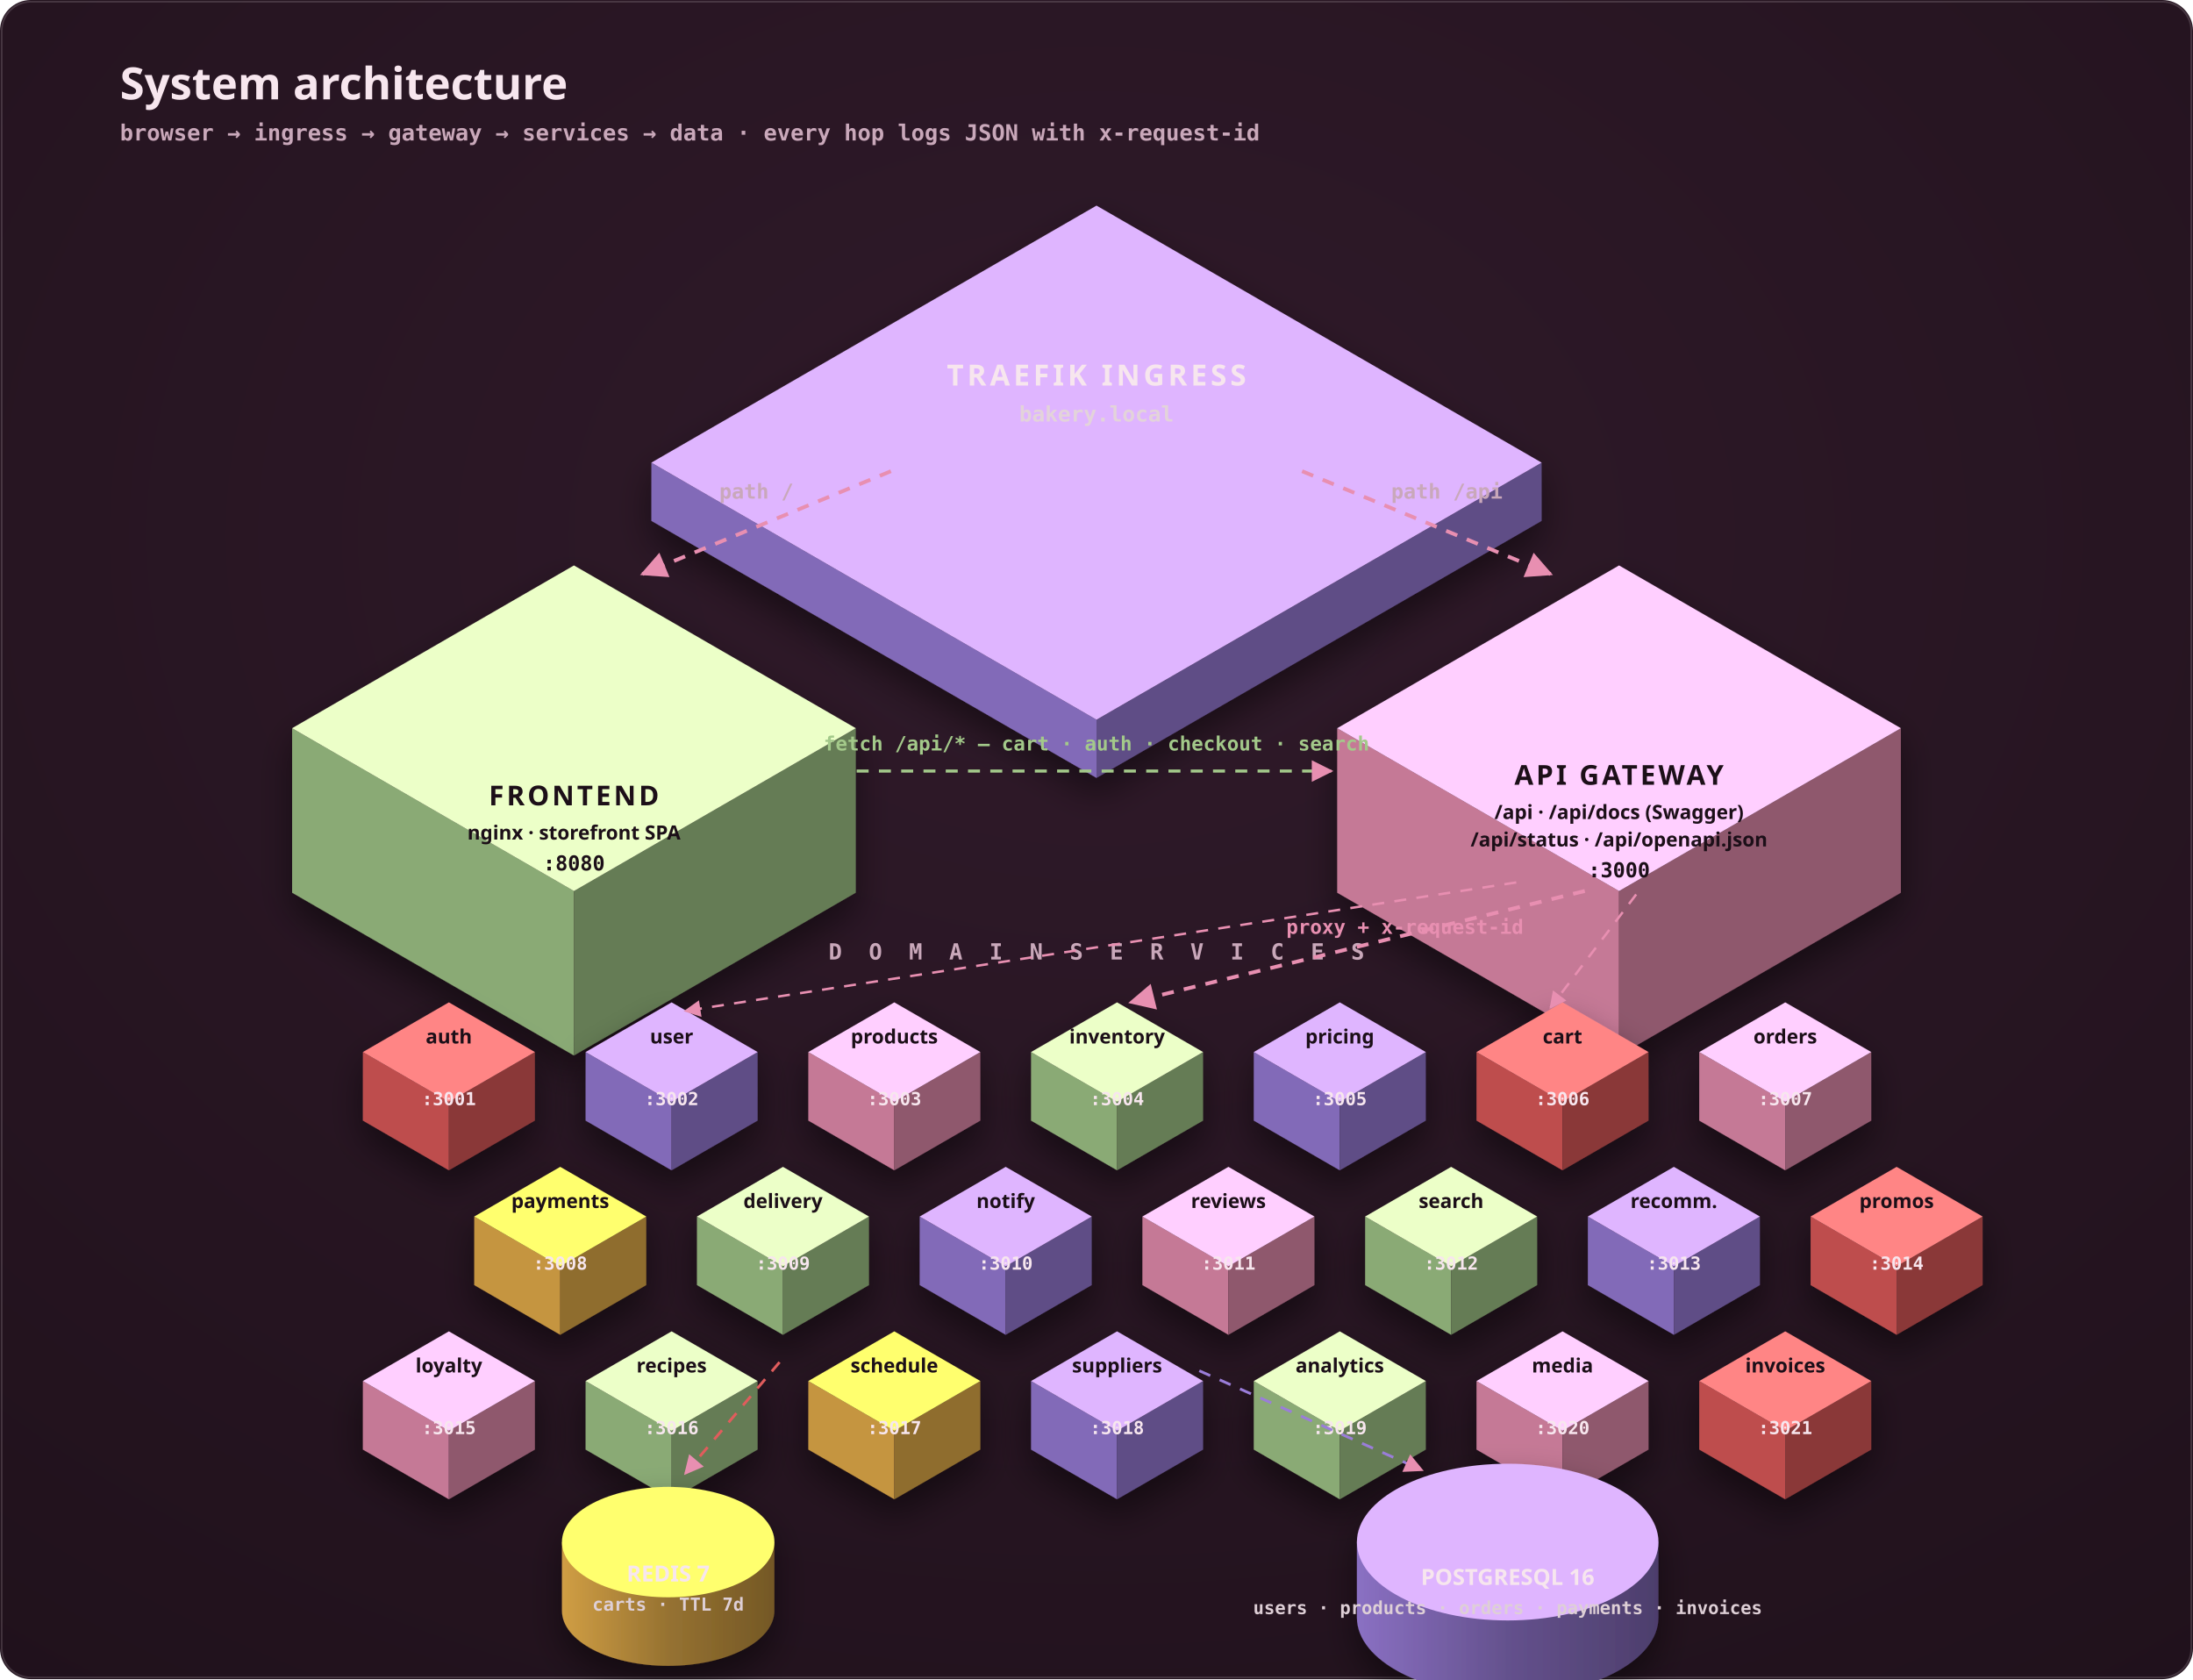
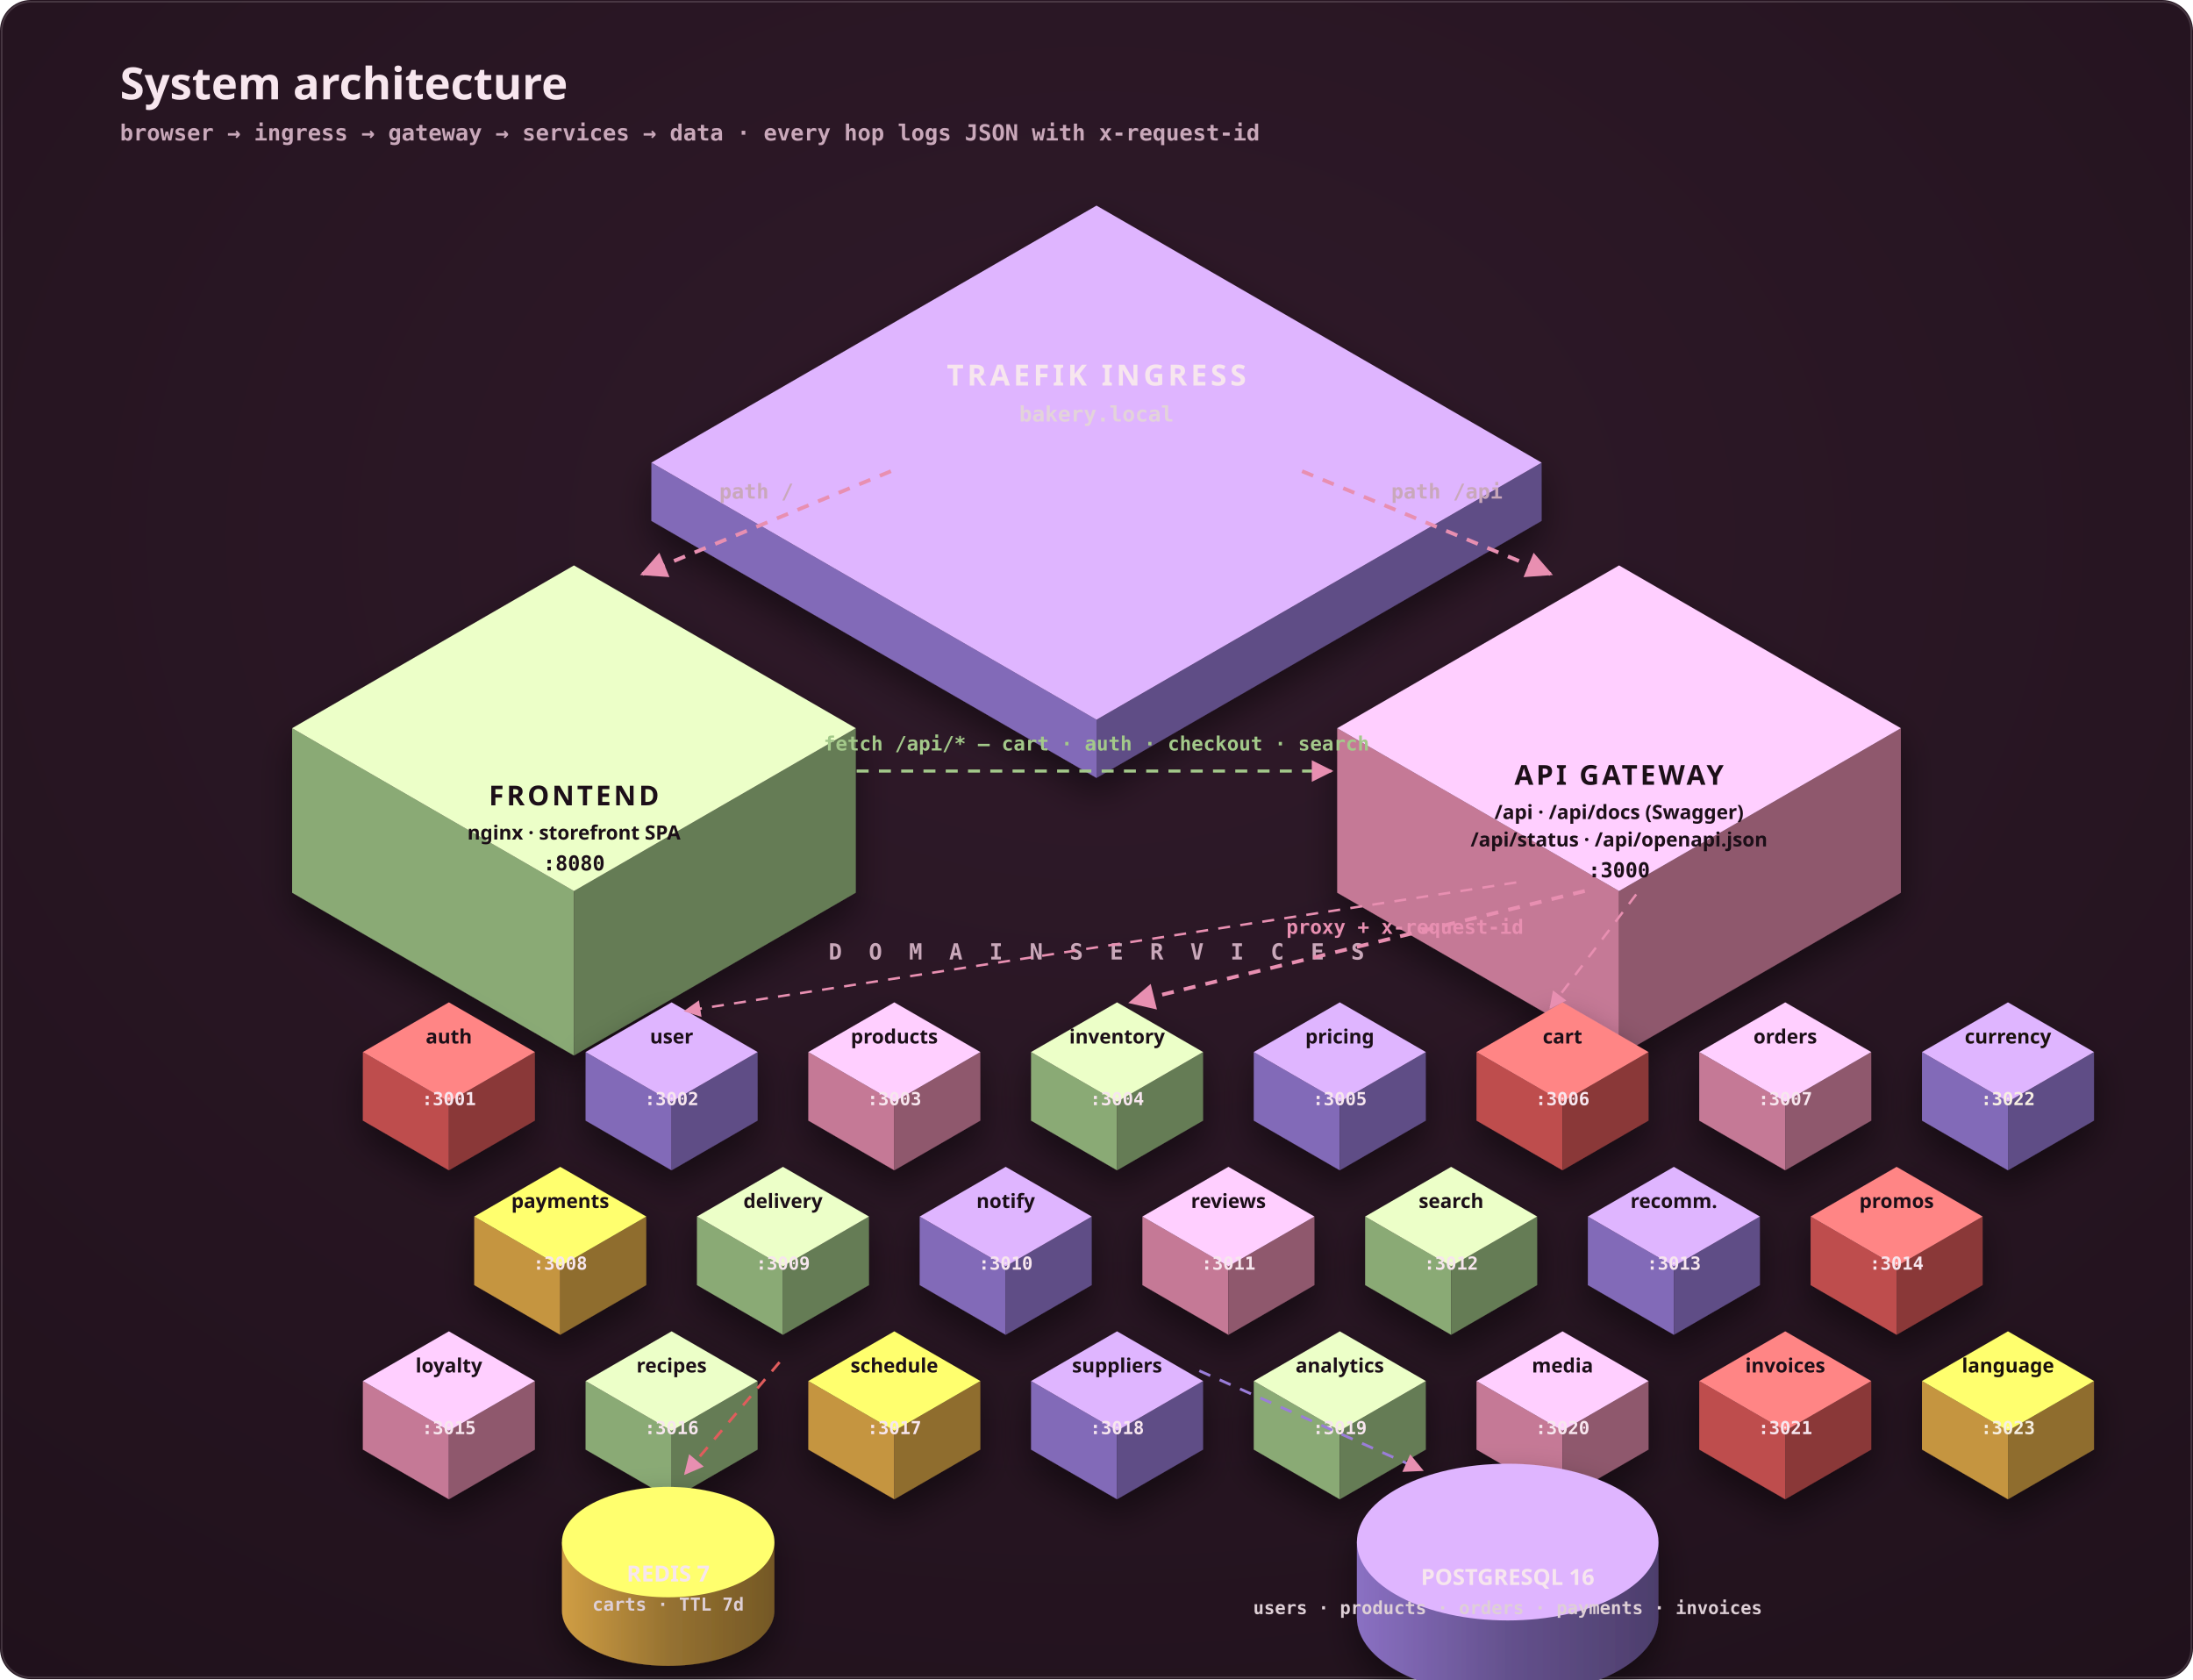
<svg xmlns="http://www.w3.org/2000/svg" width="1280" height="980" viewBox="0 0 1280 980">
  <style>
    .float  { animation: bob 6s ease-in-out infinite; }
    .float2 { animation: bob 7s ease-in-out infinite reverse; }
    .flow   { stroke-dasharray: 7 6; animation: dash 1.1s linear infinite; }
    .pulse  { animation: pulse 2.6s ease-in-out infinite; }
    .flick  { animation: pulse 1.8s ease-in-out infinite; }
    .rise   { animation: rise 0.9s ease-out both; }
    .d0 { animation-delay: 0.00s; }.d1 { animation-delay: 0.35s; }.d2 { animation-delay: 0.70s; }.d3 { animation-delay: 1.05s; }.d4 { animation-delay: 1.40s; }.d5 { animation-delay: 1.75s; }.d6 { animation-delay: 2.10s; }.d7 { animation-delay: 2.45s; }.d8 { animation-delay: 2.80s; }.d9 { animation-delay: 3.15s; }.d10 { animation-delay: 3.50s; }.d11 { animation-delay: 3.85s; }
    @keyframes bob   { 0%,100% { transform: translateY(0) } 50% { transform: translateY(-7px) } }
    @keyframes dash  { to { stroke-dashoffset: -13 } }
    @keyframes pulse { 0%,100% { opacity: 1 } 50% { opacity: 0.35 } }
    @keyframes rise  { from { opacity: 0; transform: translateY(14px) } to { opacity: 1; transform: translateY(0) } }
    @media (prefers-reduced-motion: reduce) { * { animation: none !important; } }
  </style>
  <defs>
    <radialGradient id="bg" cx="0.5" cy="0.32" r="1.05">
      <stop offset="0" stop-color="#301a2a" />
      <stop offset="1" stop-color="#1c0f18" />
    </radialGradient>
    <marker id="arr" viewBox="0 0 10 10" refX="9" refY="5" markerWidth="7" markerHeight="7" orient="auto-start-reverse">
      <path d="M0,0 L10,5 L0,10 z" fill="#e88fb1" />
    </marker>
    <filter id="glow" x="-40%" y="-40%" width="180%" height="180%">
      <feGaussianBlur stdDeviation="6" result="b" />
      <feMerge>
        <feMergeNode in="b" />
        <feMergeNode in="SourceGraphic" />
      </feMerge>
    </filter>
    <filter id="soft" x="-60%" y="-60%" width="220%" height="220%">
      <feDropShadow dx="0" dy="10" stdDeviation="10" flood-color="#000" flood-opacity="0.45" />
    </filter>
    <linearGradient id="cylA" x1="0" x2="1">
      <stop offset="0" stop-color="#d09e44" />
      <stop offset="0.5" stop-color="#967231" />
      <stop offset="1" stop-color="#745826" />
    </linearGradient>
    <linearGradient id="cylB" x1="0" x2="1">
      <stop offset="0" stop-color="#8a70c3" />
      <stop offset="0.5" stop-color="#64518d" />
      <stop offset="1" stop-color="#4d3e6c" />
    </linearGradient>
  </defs>
  <rect width="1280" height="980" rx="18" fill="url(#bg)" />
  <rect x="1" y="1" width="1278" height="978" rx="17" fill="none" stroke="#f7e6ee29" />
  <text x="70" y="58" font-family="'Segoe UI',system-ui,sans-serif" font-size="26" fill="#f7e6ee" font-weight="700" text-anchor="start" opacity="1">System architecture</text>
  <text x="70" y="82" font-family="'Cascadia Code','JetBrains Mono',Consolas,monospace" font-size="13" fill="#c9a8ba" font-weight="600" text-anchor="start" opacity="1">browser → ingress → gateway → services → data · every hop logs JSON with x-request-id</text>
  <g filter="url(#soft)">
    <g opacity="1">
      <polygon points="380.2,270.0 640.0,420.0 640.0,454.0 380.2,304.0" fill="#826ab8" />
      <polygon points="899.8,270.0 640.0,420.0 640.0,454.0 899.8,304.0" fill="#5f4d86" />
      <polygon points="640.0,120.0 899.8,270.0 640.0,420.0 380.2,270.0" fill="#dfb5ff" />
    </g>
  </g>
  <text x="640" y="225" font-family="'Segoe UI',system-ui,sans-serif" font-size="17" fill="#f7e6ee" font-weight="800" text-anchor="middle" letter-spacing="0.12em" opacity="1">TRAEFIK INGRESS</text>
  <text x="640" y="246" font-family="'Cascadia Code','JetBrains Mono',Consolas,monospace" font-size="12.5" fill="#e3d3da" font-weight="600" text-anchor="middle" opacity="1">bakery.local</text>
  <g filter="url(#soft)">
    <g class="float d1" opacity="1">
      <polygon points="170.5,425.0 335.0,520.0 335.0,616.0 170.5,521.0" fill="#8aaa75" />
      <polygon points="499.5,425.0 335.0,520.0 335.0,616.0 499.5,521.0" fill="#657c55" />
      <polygon points="335.0,330.0 499.5,425.0 335.0,520.0 170.5,425.0" fill="#ecffc8" />
    </g>
  </g>
  <text x="335" y="470" font-family="'Segoe UI',system-ui,sans-serif" font-size="16" fill="#1c0f18" font-weight="800" text-anchor="middle" letter-spacing="0.1em" opacity="1">FRONTEND</text>
  <text x="335" y="490" font-family="'Segoe UI',system-ui,sans-serif" font-size="11.5" fill="#1c0f18" font-weight="600" text-anchor="middle" opacity="1">nginx · storefront SPA</text>
  <text x="335" y="508" font-family="'Cascadia Code','JetBrains Mono',Consolas,monospace" font-size="12" fill="#1c0f18" font-weight="700" text-anchor="middle" opacity="1">:8080</text>
  <g filter="url(#soft)">
    <g class="float d3" opacity="1">
      <polygon points="780.5,425.0 945.0,520.0 945.0,616.0 780.5,521.0" fill="#c57996" />
      <polygon points="1109.5,425.0 945.0,520.0 945.0,616.0 1109.5,521.0" fill="#8f586d" />
      <polygon points="945.0,330.0 1109.5,425.0 945.0,520.0 780.5,425.0" fill="#ffcfff" />
    </g>
  </g>
  <text x="945" y="458" font-family="'Segoe UI',system-ui,sans-serif" font-size="16" fill="#1c0f18" font-weight="800" text-anchor="middle" letter-spacing="0.1em" opacity="1">API GATEWAY</text>
  <text x="945" y="478" font-family="'Segoe UI',system-ui,sans-serif" font-size="11.5" fill="#1c0f18" font-weight="600" text-anchor="middle" opacity="1">/api · /api/docs (Swagger)</text>
  <text x="945" y="494" font-family="'Segoe UI',system-ui,sans-serif" font-size="11.5" fill="#1c0f18" font-weight="600" text-anchor="middle" opacity="1">/api/status · /api/openapi.json</text>
  <text x="945" y="512" font-family="'Cascadia Code','JetBrains Mono',Consolas,monospace" font-size="12" fill="#1c0f18" font-weight="700" text-anchor="middle" opacity="1">:3000</text>
  <line class="flow" x1="520" y1="275" x2="375" y2="335" stroke="#e88fb1" stroke-width="2.2" marker-end="url(#arr)" />
  <line class="flow" x1="760" y1="275" x2="905" y2="335" stroke="#e88fb1" stroke-width="2.2" marker-end="url(#arr)" />
  <text x="441.5" y="291.0" font-family="'Cascadia Code','JetBrains Mono',Consolas,monospace" font-size="12" fill="#c9a8ba" font-weight="600" text-anchor="middle" opacity="1">path /</text>
  <text x="844.5" y="291.0" font-family="'Cascadia Code','JetBrains Mono',Consolas,monospace" font-size="12" fill="#c9a8ba" font-weight="600" text-anchor="middle" opacity="1">path /api</text>
  <line class="flow" x1="500" y1="450" x2="777" y2="450" stroke="#a3c98a" stroke-width="1.8" marker-end="url(#arr)" />
  <text x="640.0" y="438" font-family="'Cascadia Code','JetBrains Mono',Consolas,monospace" font-size="11.5" fill="#a3c98a" font-weight="600" text-anchor="middle" opacity="1">fetch /api/* — cart · auth · checkout · search</text>
  <text x="640" y="560" font-family="'Cascadia Code','JetBrains Mono',Consolas,monospace" font-size="13" fill="#c9a8ba" font-weight="600" text-anchor="middle" letter-spacing="0.3em" opacity="1">D O M A I N   S E R V I C E S</text>
  <g filter="url(#soft)">
    <g class="float d0" opacity="1">
      <polygon points="211.8,614.0 262.0,643.0 262.0,683.0 211.8,654.0" fill="#be4e4e" />
      <polygon points="312.2,614.0 262.0,643.0 262.0,683.0 312.2,654.0" fill="#8a3939" />
      <polygon points="262.0,585.0 312.2,614.0 262.0,643.0 211.8,614.0" fill="#ff8585" />
    </g>
  </g>
  <text x="262" y="609" font-family="'Segoe UI',system-ui,sans-serif" font-size="11.5" fill="#1c0f18" font-weight="800" text-anchor="middle" opacity="1">auth</text>
  <text x="262" y="645" font-family="'Cascadia Code','JetBrains Mono',Consolas,monospace" font-size="10.5" fill="#f7e6ee" font-weight="700" text-anchor="middle" opacity="1">:3001</text>
  <g filter="url(#soft)">
    <g class="float d5" opacity="1">
      <polygon points="341.8,614.0 392.0,643.0 392.0,683.0 341.8,654.0" fill="#826ab8" />
      <polygon points="442.2,614.0 392.0,643.0 392.0,683.0 442.2,654.0" fill="#5f4d86" />
      <polygon points="392.0,585.0 442.2,614.0 392.0,643.0 341.8,614.0" fill="#dfb5ff" />
    </g>
  </g>
  <text x="392" y="609" font-family="'Segoe UI',system-ui,sans-serif" font-size="11.5" fill="#1c0f18" font-weight="800" text-anchor="middle" opacity="1">user</text>
  <text x="392" y="645" font-family="'Cascadia Code','JetBrains Mono',Consolas,monospace" font-size="10.5" fill="#f7e6ee" font-weight="700" text-anchor="middle" opacity="1">:3002</text>
  <g filter="url(#soft)">
    <g class="float d10" opacity="1">
      <polygon points="471.8,614.0 522.0,643.0 522.0,683.0 471.8,654.0" fill="#c57996" />
      <polygon points="572.2,614.0 522.0,643.0 522.0,683.0 572.2,654.0" fill="#8f586d" />
      <polygon points="522.0,585.0 572.2,614.0 522.0,643.0 471.8,614.0" fill="#ffcfff" />
    </g>
  </g>
  <text x="522" y="609" font-family="'Segoe UI',system-ui,sans-serif" font-size="11.5" fill="#1c0f18" font-weight="800" text-anchor="middle" opacity="1">products</text>
  <text x="522" y="645" font-family="'Cascadia Code','JetBrains Mono',Consolas,monospace" font-size="10.5" fill="#f7e6ee" font-weight="700" text-anchor="middle" opacity="1">:3003</text>
  <g filter="url(#soft)">
    <g class="float d3" opacity="1">
      <polygon points="601.8,614.0 652.0,643.0 652.0,683.0 601.8,654.0" fill="#8aaa75" />
      <polygon points="702.2,614.0 652.0,643.0 652.0,683.0 702.2,654.0" fill="#657c55" />
      <polygon points="652.0,585.0 702.2,614.0 652.0,643.0 601.8,614.0" fill="#ecffc8" />
    </g>
  </g>
  <text x="652" y="609" font-family="'Segoe UI',system-ui,sans-serif" font-size="11.5" fill="#1c0f18" font-weight="800" text-anchor="middle" opacity="1">inventory</text>
  <text x="652" y="645" font-family="'Cascadia Code','JetBrains Mono',Consolas,monospace" font-size="10.5" fill="#f7e6ee" font-weight="700" text-anchor="middle" opacity="1">:3004</text>
  <g filter="url(#soft)">
    <g class="float d8" opacity="1">
      <polygon points="731.8,614.0 782.0,643.0 782.0,683.0 731.8,654.0" fill="#826ab8" />
      <polygon points="832.2,614.0 782.0,643.0 782.0,683.0 832.2,654.0" fill="#5f4d86" />
      <polygon points="782.0,585.0 832.2,614.0 782.0,643.0 731.8,614.0" fill="#dfb5ff" />
    </g>
  </g>
  <text x="782" y="609" font-family="'Segoe UI',system-ui,sans-serif" font-size="11.5" fill="#1c0f18" font-weight="800" text-anchor="middle" opacity="1">pricing</text>
  <text x="782" y="645" font-family="'Cascadia Code','JetBrains Mono',Consolas,monospace" font-size="10.5" fill="#f7e6ee" font-weight="700" text-anchor="middle" opacity="1">:3005</text>
  <g filter="url(#soft)">
    <g class="float d1" opacity="1">
      <polygon points="861.8,614.0 912.0,643.0 912.0,683.0 861.8,654.0" fill="#be4e4e" />
      <polygon points="962.2,614.0 912.0,643.0 912.0,683.0 962.2,654.0" fill="#8a3939" />
      <polygon points="912.0,585.0 962.2,614.0 912.0,643.0 861.8,614.0" fill="#ff8585" />
    </g>
  </g>
  <text x="912" y="609" font-family="'Segoe UI',system-ui,sans-serif" font-size="11.5" fill="#1c0f18" font-weight="800" text-anchor="middle" opacity="1">cart</text>
  <text x="912" y="645" font-family="'Cascadia Code','JetBrains Mono',Consolas,monospace" font-size="10.5" fill="#f7e6ee" font-weight="700" text-anchor="middle" opacity="1">:3006</text>
  <g filter="url(#soft)">
    <g class="float d6" opacity="1">
      <polygon points="991.8,614.0 1042.0,643.0 1042.0,683.0 991.8,654.0" fill="#c57996" />
      <polygon points="1092.2,614.0 1042.0,643.0 1042.0,683.0 1092.2,654.0" fill="#8f586d" />
      <polygon points="1042.0,585.0 1092.2,614.0 1042.0,643.0 991.8,614.0" fill="#ffcfff" />
    </g>
  </g>
  <text x="1042" y="609" font-family="'Segoe UI',system-ui,sans-serif" font-size="11.5" fill="#1c0f18" font-weight="800" text-anchor="middle" opacity="1">orders</text>
  <text x="1042" y="645" font-family="'Cascadia Code','JetBrains Mono',Consolas,monospace" font-size="10.5" fill="#f7e6ee" font-weight="700" text-anchor="middle" opacity="1">:3007</text>
  <g filter="url(#soft)">
+     <g class="float d9" opacity="1">
+       <polygon points="1121.8,614.0 1172.0,643.0 1172.0,683.0 1121.8,654.0" fill="#826ab8" />
+       <polygon points="1222.2,614.0 1172.0,643.0 1172.0,683.0 1222.2,654.0" fill="#5f4d86" />
+       <polygon points="1172.0,585.0 1222.2,614.0 1172.0,643.0 1121.8,614.0" fill="#dfb5ff" />
+     </g>
+   </g>
+   <text x="1172" y="609" font-family="'Segoe UI',system-ui,sans-serif" font-size="11.5" fill="#1a100c" font-weight="800" text-anchor="middle" opacity="1">currency</text>
+   <text x="1172" y="645" font-family="'Cascadia Code','JetBrains Mono',Consolas,monospace" font-size="10.5" fill="#f7efe2" font-weight="700" text-anchor="middle" opacity="1">:3022</text>
+   <g filter="url(#soft)">
    <g class="float d11" opacity="1">
      <polygon points="276.8,710.0 327.0,739.0 327.0,779.0 276.8,750.0" fill="#c59540" />
      <polygon points="377.2,710.0 327.0,739.0 327.0,779.0 377.2,750.0" fill="#8f6d2f" />
      <polygon points="327.0,681.0 377.2,710.0 327.0,739.0 276.8,710.0" fill="#ffff6e" />
    </g>
  </g>
  <text x="327" y="705" font-family="'Segoe UI',system-ui,sans-serif" font-size="11.5" fill="#1c0f18" font-weight="800" text-anchor="middle" opacity="1">payments</text>
  <text x="327" y="741" font-family="'Cascadia Code','JetBrains Mono',Consolas,monospace" font-size="10.5" fill="#f7e6ee" font-weight="700" text-anchor="middle" opacity="1">:3008</text>
  <g filter="url(#soft)">
    <g class="float d4" opacity="1">
      <polygon points="406.8,710.0 457.0,739.0 457.0,779.0 406.8,750.0" fill="#8aaa75" />
      <polygon points="507.2,710.0 457.0,739.0 457.0,779.0 507.2,750.0" fill="#657c55" />
      <polygon points="457.0,681.0 507.2,710.0 457.0,739.0 406.8,710.0" fill="#ecffc8" />
    </g>
  </g>
  <text x="457" y="705" font-family="'Segoe UI',system-ui,sans-serif" font-size="11.5" fill="#1c0f18" font-weight="800" text-anchor="middle" opacity="1">delivery</text>
  <text x="457" y="741" font-family="'Cascadia Code','JetBrains Mono',Consolas,monospace" font-size="10.5" fill="#f7e6ee" font-weight="700" text-anchor="middle" opacity="1">:3009</text>
  <g filter="url(#soft)">
    <g class="float d9" opacity="1">
      <polygon points="536.8,710.0 587.0,739.0 587.0,779.0 536.8,750.0" fill="#826ab8" />
      <polygon points="637.2,710.0 587.0,739.0 587.0,779.0 637.2,750.0" fill="#5f4d86" />
      <polygon points="587.0,681.0 637.2,710.0 587.0,739.0 536.8,710.0" fill="#dfb5ff" />
    </g>
  </g>
  <text x="587" y="705" font-family="'Segoe UI',system-ui,sans-serif" font-size="11.5" fill="#1c0f18" font-weight="800" text-anchor="middle" opacity="1">notify</text>
  <text x="587" y="741" font-family="'Cascadia Code','JetBrains Mono',Consolas,monospace" font-size="10.5" fill="#f7e6ee" font-weight="700" text-anchor="middle" opacity="1">:3010</text>
  <g filter="url(#soft)">
    <g class="float d2" opacity="1">
      <polygon points="666.8,710.0 717.0,739.0 717.0,779.0 666.8,750.0" fill="#c57996" />
      <polygon points="767.2,710.0 717.0,739.0 717.0,779.0 767.2,750.0" fill="#8f586d" />
      <polygon points="717.0,681.0 767.2,710.0 717.0,739.0 666.8,710.0" fill="#ffcfff" />
    </g>
  </g>
  <text x="717" y="705" font-family="'Segoe UI',system-ui,sans-serif" font-size="11.5" fill="#1c0f18" font-weight="800" text-anchor="middle" opacity="1">reviews</text>
  <text x="717" y="741" font-family="'Cascadia Code','JetBrains Mono',Consolas,monospace" font-size="10.5" fill="#f7e6ee" font-weight="700" text-anchor="middle" opacity="1">:3011</text>
  <g filter="url(#soft)">
    <g class="float d7" opacity="1">
      <polygon points="796.8,710.0 847.0,739.0 847.0,779.0 796.8,750.0" fill="#8aaa75" />
      <polygon points="897.2,710.0 847.0,739.0 847.0,779.0 897.2,750.0" fill="#657c55" />
      <polygon points="847.0,681.0 897.2,710.0 847.0,739.0 796.8,710.0" fill="#ecffc8" />
    </g>
  </g>
  <text x="847" y="705" font-family="'Segoe UI',system-ui,sans-serif" font-size="11.5" fill="#1c0f18" font-weight="800" text-anchor="middle" opacity="1">search</text>
  <text x="847" y="741" font-family="'Cascadia Code','JetBrains Mono',Consolas,monospace" font-size="10.5" fill="#f7e6ee" font-weight="700" text-anchor="middle" opacity="1">:3012</text>
  <g filter="url(#soft)">
    <g class="float d0" opacity="1">
      <polygon points="926.8,710.0 977.0,739.0 977.0,779.0 926.8,750.0" fill="#826ab8" />
      <polygon points="1027.2,710.0 977.0,739.0 977.0,779.0 1027.2,750.0" fill="#5f4d86" />
      <polygon points="977.0,681.0 1027.2,710.0 977.0,739.0 926.8,710.0" fill="#dfb5ff" />
    </g>
  </g>
  <text x="977" y="705" font-family="'Segoe UI',system-ui,sans-serif" font-size="11.5" fill="#1c0f18" font-weight="800" text-anchor="middle" opacity="1">recomm.</text>
  <text x="977" y="741" font-family="'Cascadia Code','JetBrains Mono',Consolas,monospace" font-size="10.5" fill="#f7e6ee" font-weight="700" text-anchor="middle" opacity="1">:3013</text>
  <g filter="url(#soft)">
    <g class="float d5" opacity="1">
      <polygon points="1056.8,710.0 1107.0,739.0 1107.0,779.0 1056.8,750.0" fill="#be4e4e" />
      <polygon points="1157.2,710.0 1107.0,739.0 1107.0,779.0 1157.2,750.0" fill="#8a3939" />
      <polygon points="1107.0,681.0 1157.2,710.0 1107.0,739.0 1056.8,710.0" fill="#ff8585" />
    </g>
  </g>
  <text x="1107" y="705" font-family="'Segoe UI',system-ui,sans-serif" font-size="11.5" fill="#1c0f18" font-weight="800" text-anchor="middle" opacity="1">promos</text>
  <text x="1107" y="741" font-family="'Cascadia Code','JetBrains Mono',Consolas,monospace" font-size="10.5" fill="#f7e6ee" font-weight="700" text-anchor="middle" opacity="1">:3014</text>
  <g filter="url(#soft)">
    <g class="float d10" opacity="1">
      <polygon points="211.8,806.0 262.0,835.0 262.0,875.0 211.8,846.0" fill="#c57996" />
      <polygon points="312.2,806.0 262.0,835.0 262.0,875.0 312.2,846.0" fill="#8f586d" />
      <polygon points="262.0,777.0 312.2,806.0 262.0,835.0 211.8,806.0" fill="#ffcfff" />
    </g>
  </g>
  <text x="262" y="801" font-family="'Segoe UI',system-ui,sans-serif" font-size="11.5" fill="#1c0f18" font-weight="800" text-anchor="middle" opacity="1">loyalty</text>
  <text x="262" y="837" font-family="'Cascadia Code','JetBrains Mono',Consolas,monospace" font-size="10.5" fill="#f7e6ee" font-weight="700" text-anchor="middle" opacity="1">:3015</text>
  <g filter="url(#soft)">
    <g class="float d3" opacity="1">
      <polygon points="341.8,806.0 392.0,835.0 392.0,875.0 341.8,846.0" fill="#8aaa75" />
      <polygon points="442.2,806.0 392.0,835.0 392.0,875.0 442.2,846.0" fill="#657c55" />
      <polygon points="392.0,777.0 442.2,806.0 392.0,835.0 341.8,806.0" fill="#ecffc8" />
    </g>
  </g>
  <text x="392" y="801" font-family="'Segoe UI',system-ui,sans-serif" font-size="11.5" fill="#1c0f18" font-weight="800" text-anchor="middle" opacity="1">recipes</text>
  <text x="392" y="837" font-family="'Cascadia Code','JetBrains Mono',Consolas,monospace" font-size="10.5" fill="#f7e6ee" font-weight="700" text-anchor="middle" opacity="1">:3016</text>
  <g filter="url(#soft)">
    <g class="float d8" opacity="1">
      <polygon points="471.8,806.0 522.0,835.0 522.0,875.0 471.8,846.0" fill="#c59540" />
      <polygon points="572.2,806.0 522.0,835.0 522.0,875.0 572.2,846.0" fill="#8f6d2f" />
      <polygon points="522.0,777.0 572.2,806.0 522.0,835.0 471.8,806.0" fill="#ffff6e" />
    </g>
  </g>
  <text x="522" y="801" font-family="'Segoe UI',system-ui,sans-serif" font-size="11.5" fill="#1c0f18" font-weight="800" text-anchor="middle" opacity="1">schedule</text>
  <text x="522" y="837" font-family="'Cascadia Code','JetBrains Mono',Consolas,monospace" font-size="10.5" fill="#f7e6ee" font-weight="700" text-anchor="middle" opacity="1">:3017</text>
  <g filter="url(#soft)">
    <g class="float d1" opacity="1">
      <polygon points="601.8,806.0 652.0,835.0 652.0,875.0 601.8,846.0" fill="#826ab8" />
      <polygon points="702.2,806.0 652.0,835.0 652.0,875.0 702.2,846.0" fill="#5f4d86" />
      <polygon points="652.0,777.0 702.2,806.0 652.0,835.0 601.8,806.0" fill="#dfb5ff" />
    </g>
  </g>
  <text x="652" y="801" font-family="'Segoe UI',system-ui,sans-serif" font-size="11.5" fill="#1c0f18" font-weight="800" text-anchor="middle" opacity="1">suppliers</text>
  <text x="652" y="837" font-family="'Cascadia Code','JetBrains Mono',Consolas,monospace" font-size="10.5" fill="#f7e6ee" font-weight="700" text-anchor="middle" opacity="1">:3018</text>
  <g filter="url(#soft)">
    <g class="float d6" opacity="1">
      <polygon points="731.8,806.0 782.0,835.0 782.0,875.0 731.8,846.0" fill="#8aaa75" />
      <polygon points="832.2,806.0 782.0,835.0 782.0,875.0 832.2,846.0" fill="#657c55" />
      <polygon points="782.0,777.0 832.2,806.0 782.0,835.0 731.8,806.0" fill="#ecffc8" />
    </g>
  </g>
  <text x="782" y="801" font-family="'Segoe UI',system-ui,sans-serif" font-size="11.5" fill="#1c0f18" font-weight="800" text-anchor="middle" opacity="1">analytics</text>
  <text x="782" y="837" font-family="'Cascadia Code','JetBrains Mono',Consolas,monospace" font-size="10.5" fill="#f7e6ee" font-weight="700" text-anchor="middle" opacity="1">:3019</text>
  <g filter="url(#soft)">
    <g class="float d11" opacity="1">
      <polygon points="861.8,806.0 912.0,835.0 912.0,875.0 861.8,846.0" fill="#c57996" />
      <polygon points="962.2,806.0 912.0,835.0 912.0,875.0 962.2,846.0" fill="#8f586d" />
      <polygon points="912.0,777.0 962.2,806.0 912.0,835.0 861.8,806.0" fill="#ffcfff" />
    </g>
  </g>
  <text x="912" y="801" font-family="'Segoe UI',system-ui,sans-serif" font-size="11.5" fill="#1c0f18" font-weight="800" text-anchor="middle" opacity="1">media</text>
  <text x="912" y="837" font-family="'Cascadia Code','JetBrains Mono',Consolas,monospace" font-size="10.5" fill="#f7e6ee" font-weight="700" text-anchor="middle" opacity="1">:3020</text>
  <g filter="url(#soft)">
    <g class="float d4" opacity="1">
      <polygon points="991.8,806.0 1042.0,835.0 1042.0,875.0 991.8,846.0" fill="#be4e4e" />
      <polygon points="1092.2,806.0 1042.0,835.0 1042.0,875.0 1092.2,846.0" fill="#8a3939" />
      <polygon points="1042.0,777.0 1092.2,806.0 1042.0,835.0 991.8,806.0" fill="#ff8585" />
    </g>
  </g>
  <text x="1042" y="801" font-family="'Segoe UI',system-ui,sans-serif" font-size="11.5" fill="#1c0f18" font-weight="800" text-anchor="middle" opacity="1">invoices</text>
  <text x="1042" y="837" font-family="'Cascadia Code','JetBrains Mono',Consolas,monospace" font-size="10.5" fill="#f7e6ee" font-weight="700" text-anchor="middle" opacity="1">:3021</text>
+   <g filter="url(#soft)">
+     <g class="float d2" opacity="1">
+       <polygon points="1121.8,806.0 1172.0,835.0 1172.0,875.0 1121.8,846.0" fill="#c59540" />
+       <polygon points="1222.2,806.0 1172.0,835.0 1172.0,875.0 1222.2,846.0" fill="#8f6d2f" />
+       <polygon points="1172.0,777.0 1222.2,806.0 1172.0,835.0 1121.8,806.0" fill="#ffff6e" />
+     </g>
+   </g>
+   <text x="1172" y="801" font-family="'Segoe UI',system-ui,sans-serif" font-size="11.5" fill="#1a100c" font-weight="800" text-anchor="middle" opacity="1">language</text>
+   <text x="1172" y="837" font-family="'Cascadia Code','JetBrains Mono',Consolas,monospace" font-size="10.5" fill="#f7efe2" font-weight="700" text-anchor="middle" opacity="1">:3023</text>
  <line class="flow" x1="925" y1="520" x2="660" y2="585" stroke="#e88fb1" stroke-width="2.2" marker-end="url(#arr)" />
  <line class="flow" x1="885" y1="515" x2="400" y2="590" stroke="#e88fb1" stroke-width="1.4" marker-end="url(#arr)" />
  <line class="flow" x1="955" y1="522" x2="905" y2="588" stroke="#e88fb1" stroke-width="1.4" marker-end="url(#arr)" />
  <text class="pulse" x="820" y="545" font-family="'Cascadia Code','JetBrains Mono',Consolas,monospace" font-size="11.5" fill="#e88fb1" font-weight="600" text-anchor="middle" opacity="1">proxy + x-request-id</text>
  <g filter="url(#soft)">
    <path d="M 328 900 v 40 a 62 32.217 0 0 0 124 0 v -40" fill="url(#cylA)" />
    <ellipse cx="390" cy="900" rx="62" ry="32.217" fill="#ffff6e" />
  </g>
  <text x="390" y="923" font-family="'Segoe UI',system-ui,sans-serif" font-size="13" fill="#f7e6ee" font-weight="800" text-anchor="middle" opacity="1">REDIS 7</text>
  <text x="390" y="940" font-family="'Cascadia Code','JetBrains Mono',Consolas,monospace" font-size="10.5" fill="#decfd6" font-weight="600" text-anchor="middle" opacity="1">carts · TTL 7d</text>
  <g filter="url(#soft)">
    <path d="M 792 900 v 44 a 88 45.727 0 0 0 176 0 v -44" fill="url(#cylB)" />
    <ellipse cx="880" cy="900" rx="88" ry="45.727" fill="#dfb5ff" />
  </g>
  <text x="880" y="925" font-family="'Segoe UI',system-ui,sans-serif" font-size="13" fill="#f7e6ee" font-weight="800" text-anchor="middle" opacity="1">POSTGRESQL 16</text>
  <text x="880" y="942" font-family="'Cascadia Code','JetBrains Mono',Consolas,monospace" font-size="10.5" fill="#decfd6" font-weight="600" text-anchor="middle" opacity="1">users · products · orders · payments · invoices</text>
  <line class="flow" x1="455" y1="795" x2="400" y2="860" stroke="#e05c5c" stroke-width="1.6" marker-end="url(#arr)" />
  <line class="flow" x1="700" y1="800" x2="830" y2="858" stroke="#9a7dd9" stroke-width="1.6" marker-end="url(#arr)" />
</svg>
